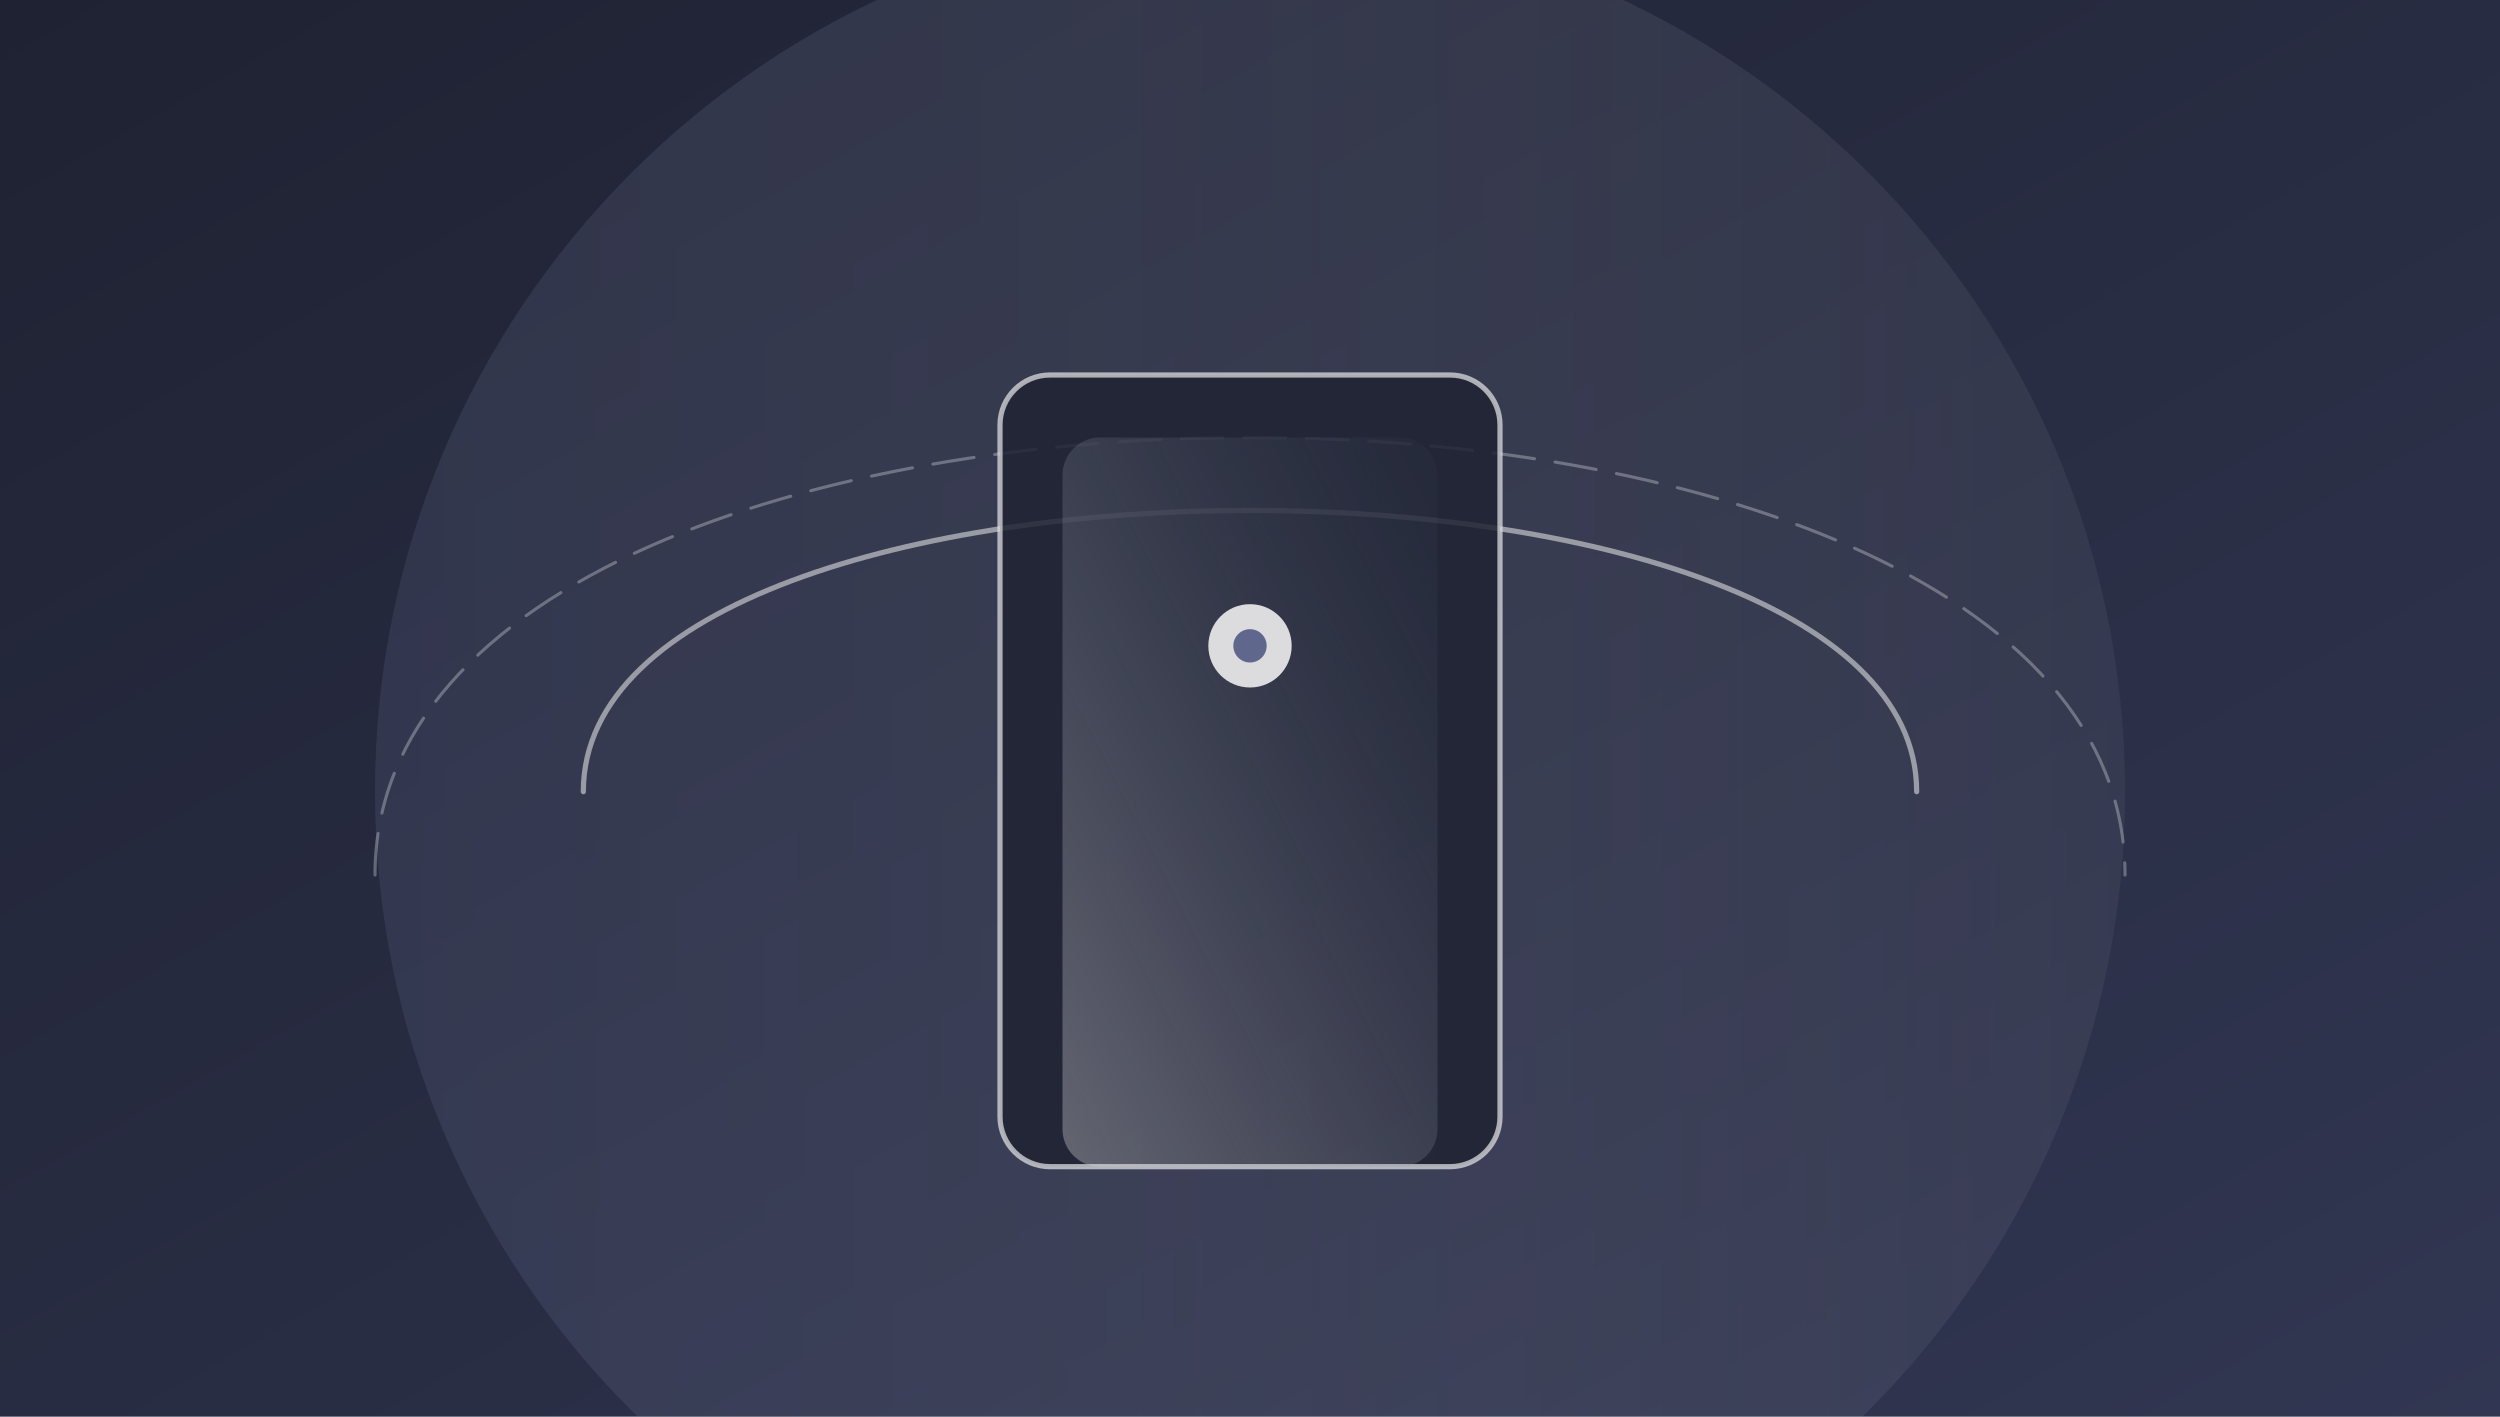
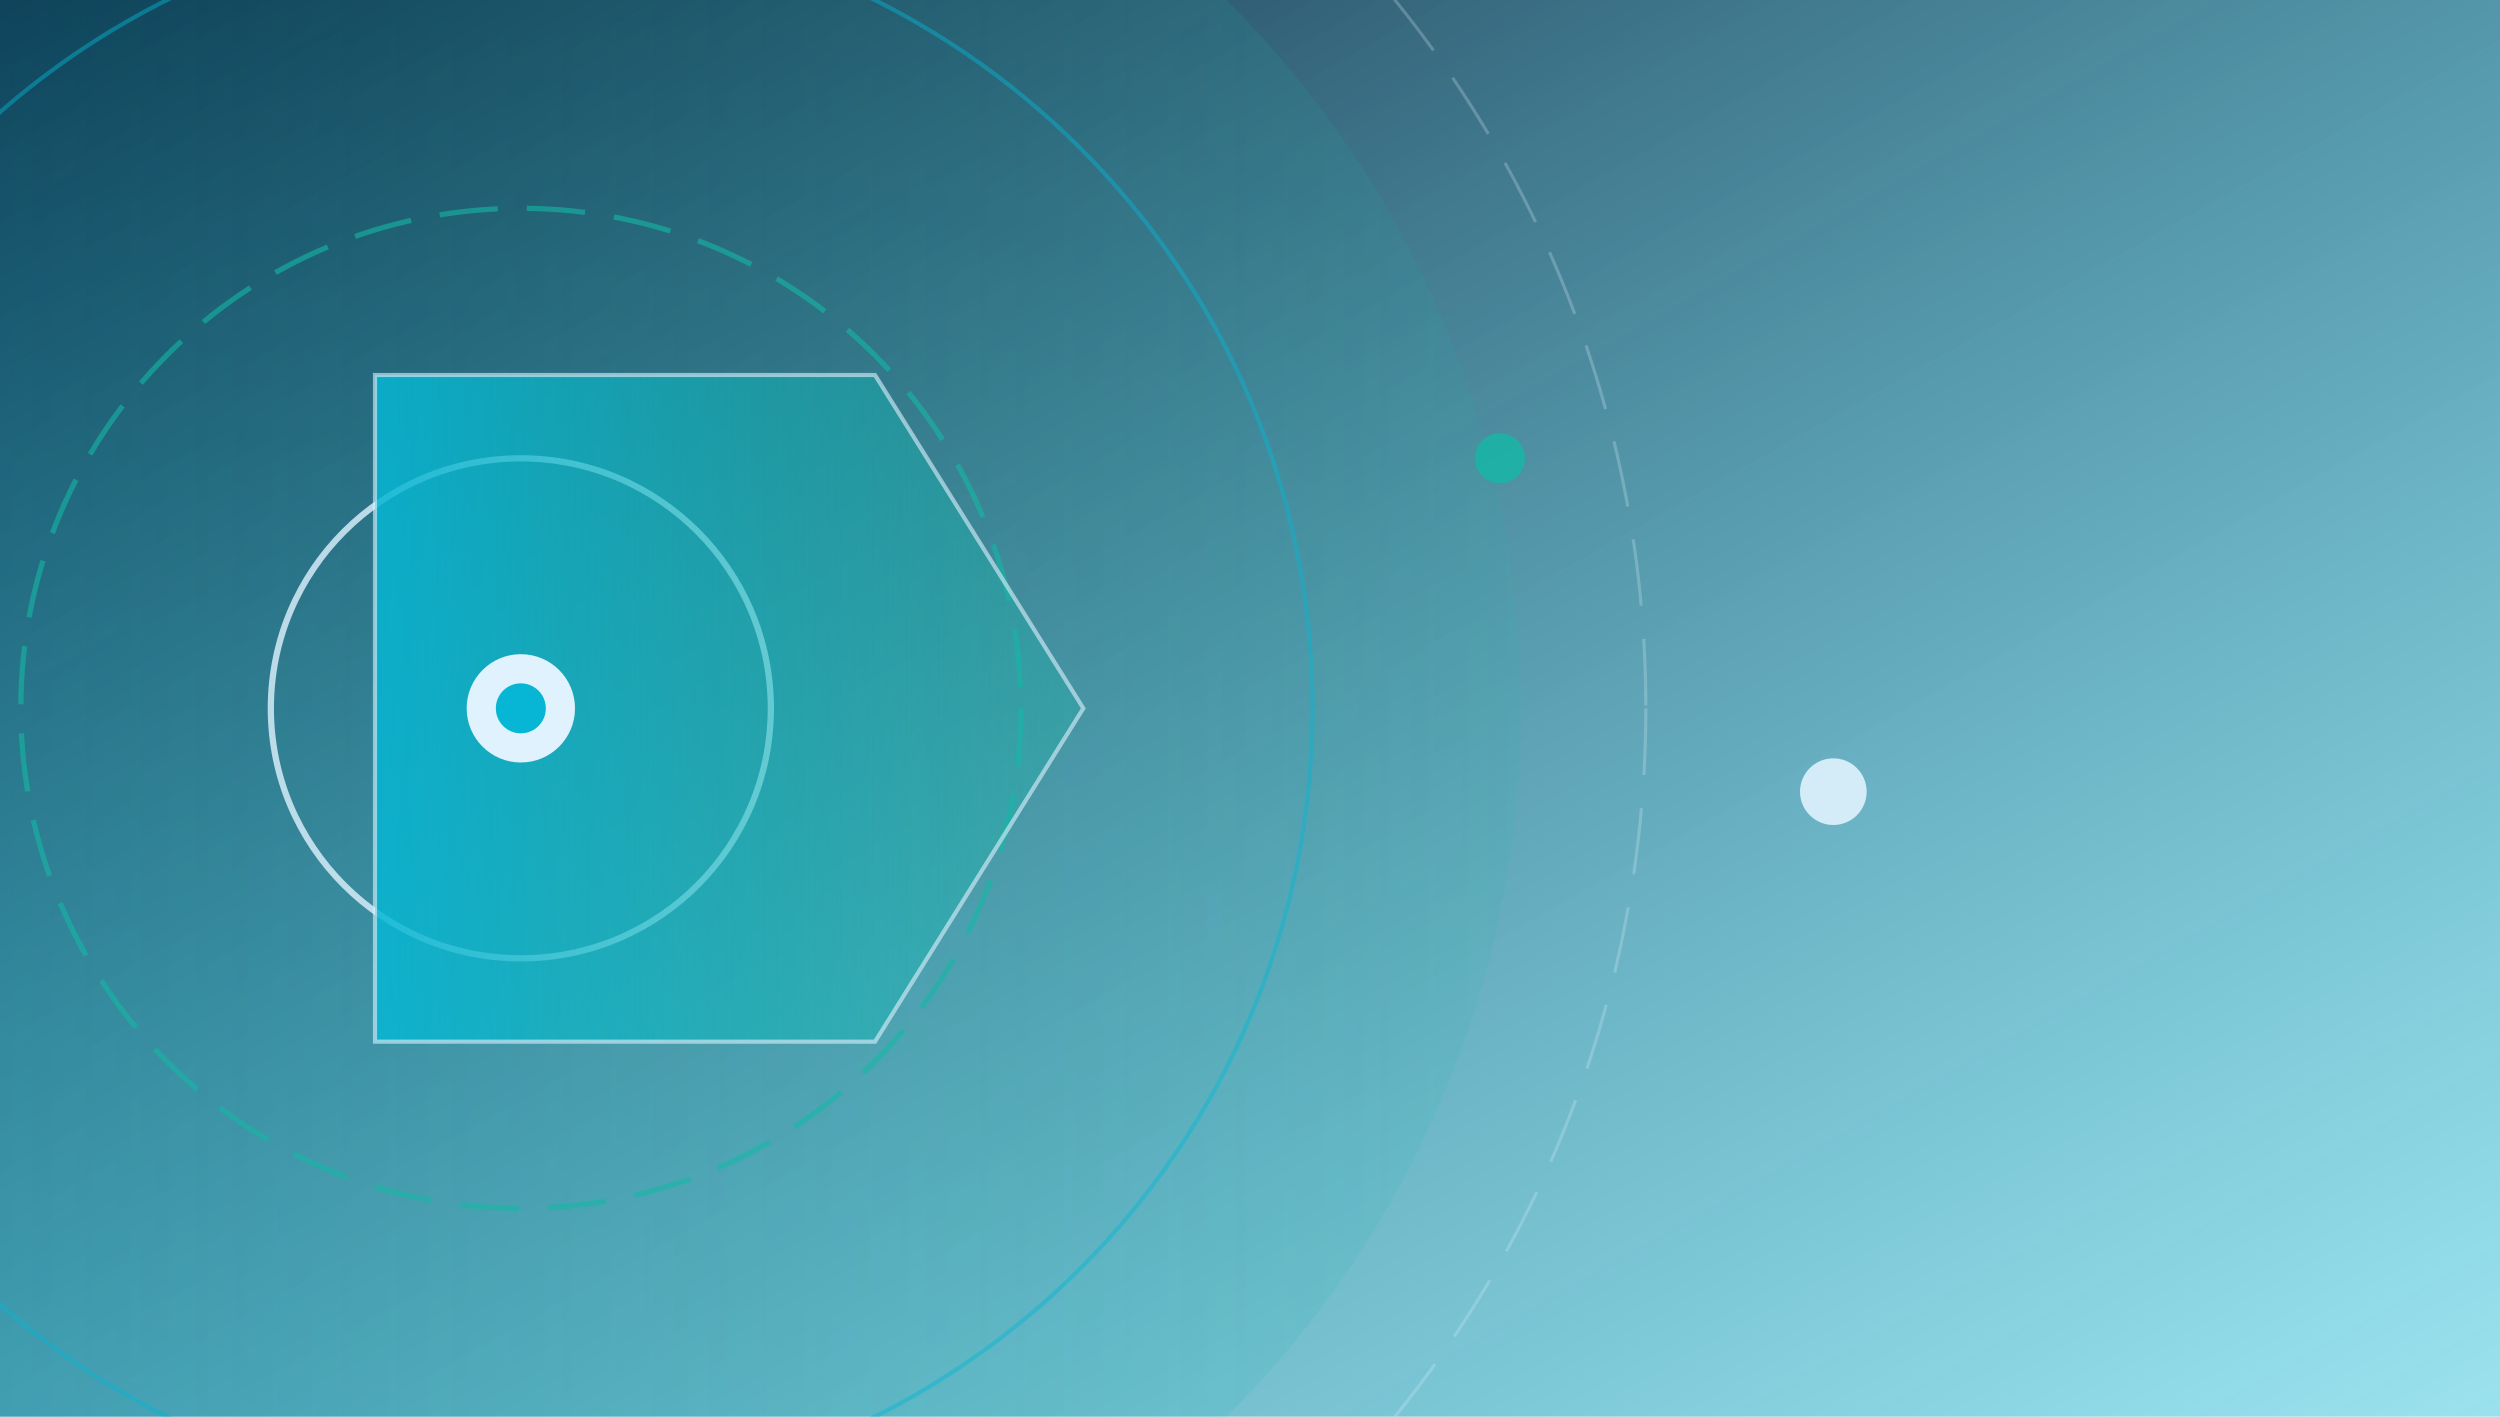
<svg xmlns="http://www.w3.org/2000/svg" viewBox="0 0 1200 680" preserveAspectRatio="xMidYMid slice" width="100%" height="100%">
  <defs>
-     <linearGradient id="gbg" x1="0%" y1="0%" x2="100%" y2="100%">
-       <stop offset="0%" stop-color="#1f2232" />
-       <stop offset="100%" stop-color="#313652" />
+     <linearGradient id="g_call_5" x1="0%" y1="0%" x2="100%" y2="100%">
+       <stop offset="0%" stop-color="#101d36" />
+       <stop offset="100%" stop-color="#06b6d4" stop-opacity="0.4" />
    </linearGradient>
-     <linearGradient id="gm" x1="0%" y1="0%" x2="100%" y2="0%">
-       <stop offset="0%" stop-color="#5f678c" stop-opacity="0.75" />
-       <stop offset="100%" stop-color="#dcdcde" stop-opacity="0.2" />
-     </linearGradient>
-     <linearGradient id="gs" x1="0%" y1="100%" x2="100%" y2="0%">
-       <stop offset="0%" stop-color="#dcdcde" stop-opacity="0.35" />
-       <stop offset="100%" stop-color="#5f678c" stop-opacity="0.05" />
+     <linearGradient id="glow_call_5" x1="0%" y1="0%" x2="100%" y2="0%">
+       <stop offset="0%" stop-color="#06b6d4" stop-opacity="0.85" />
+       <stop offset="100%" stop-color="#14b8a6" stop-opacity="0.25" />
    </linearGradient>
  </defs>
-   <rect width="1200" height="680" fill="url(#gbg)" />
-   <circle cx="600" cy="380" r="420" fill="url(#gm)" opacity="0.3" />
-   <path d="M 280 380 C 280 200, 920 200, 920 380" fill="none" stroke="#dcdcde" stroke-width="2.5" stroke-opacity="0.6" stroke-linecap="round" />
-   <path d="M 180 420 C 180 140, 1020 140, 1020 420" fill="none" stroke="#dcdcde" stroke-width="1.5" stroke-opacity="0.35" stroke-dasharray="20 10" stroke-linecap="round" />
-   <rect x="480" y="180" width="240" height="380" rx="24" fill="#1f2232" fill-opacity="0.85" stroke="#dcdcde" stroke-width="2.5" stroke-opacity="0.75" />
-   <rect x="510" y="210" width="180" height="350" rx="18" fill="url(#gs)" />
-   <circle cx="600" cy="310" r="20" fill="#dcdcde" />
-   <circle cx="600" cy="310" r="8" fill="#5f678c" />
+   <rect width="1200" height="680" fill="url(#g_call_5)" />
+   <circle cx="250" cy="340" r="480" fill="url(#glow_call_5)" opacity="0.35" />
+   <circle cx="250" cy="340" r="120" fill="none" stroke="#e0f2fe" stroke-width="3" stroke-opacity="0.8" />
+   <circle cx="250" cy="340" r="240" fill="none" stroke="#14b8a6" stroke-width="2.5" stroke-opacity="0.6" stroke-dasharray="28 14" />
+   <circle cx="250" cy="340" r="380" fill="none" stroke="#06b6d4" stroke-width="2" stroke-opacity="0.45" />
+   <circle cx="250" cy="340" r="540" fill="none" stroke="#e0f2fe" stroke-width="1.5" stroke-opacity="0.25" stroke-dasharray="32 16" />
+   <path d="M 180 180 L 420 180 L 520 340 L 420 500 L 180 500 Z" fill="url(#glow_call_5)" stroke="#e0f2fe" stroke-width="2" stroke-opacity="0.6" />
+   <circle cx="250" cy="340" r="26" fill="#e0f2fe" />
+   <circle cx="250" cy="340" r="12" fill="#06b6d4" />
+   <circle cx="720" cy="220" r="12" fill="#14b8a6" fill-opacity="0.8" />
+   <circle cx="880" cy="380" r="16" fill="#e0f2fe" fill-opacity="0.9" />
</svg>
